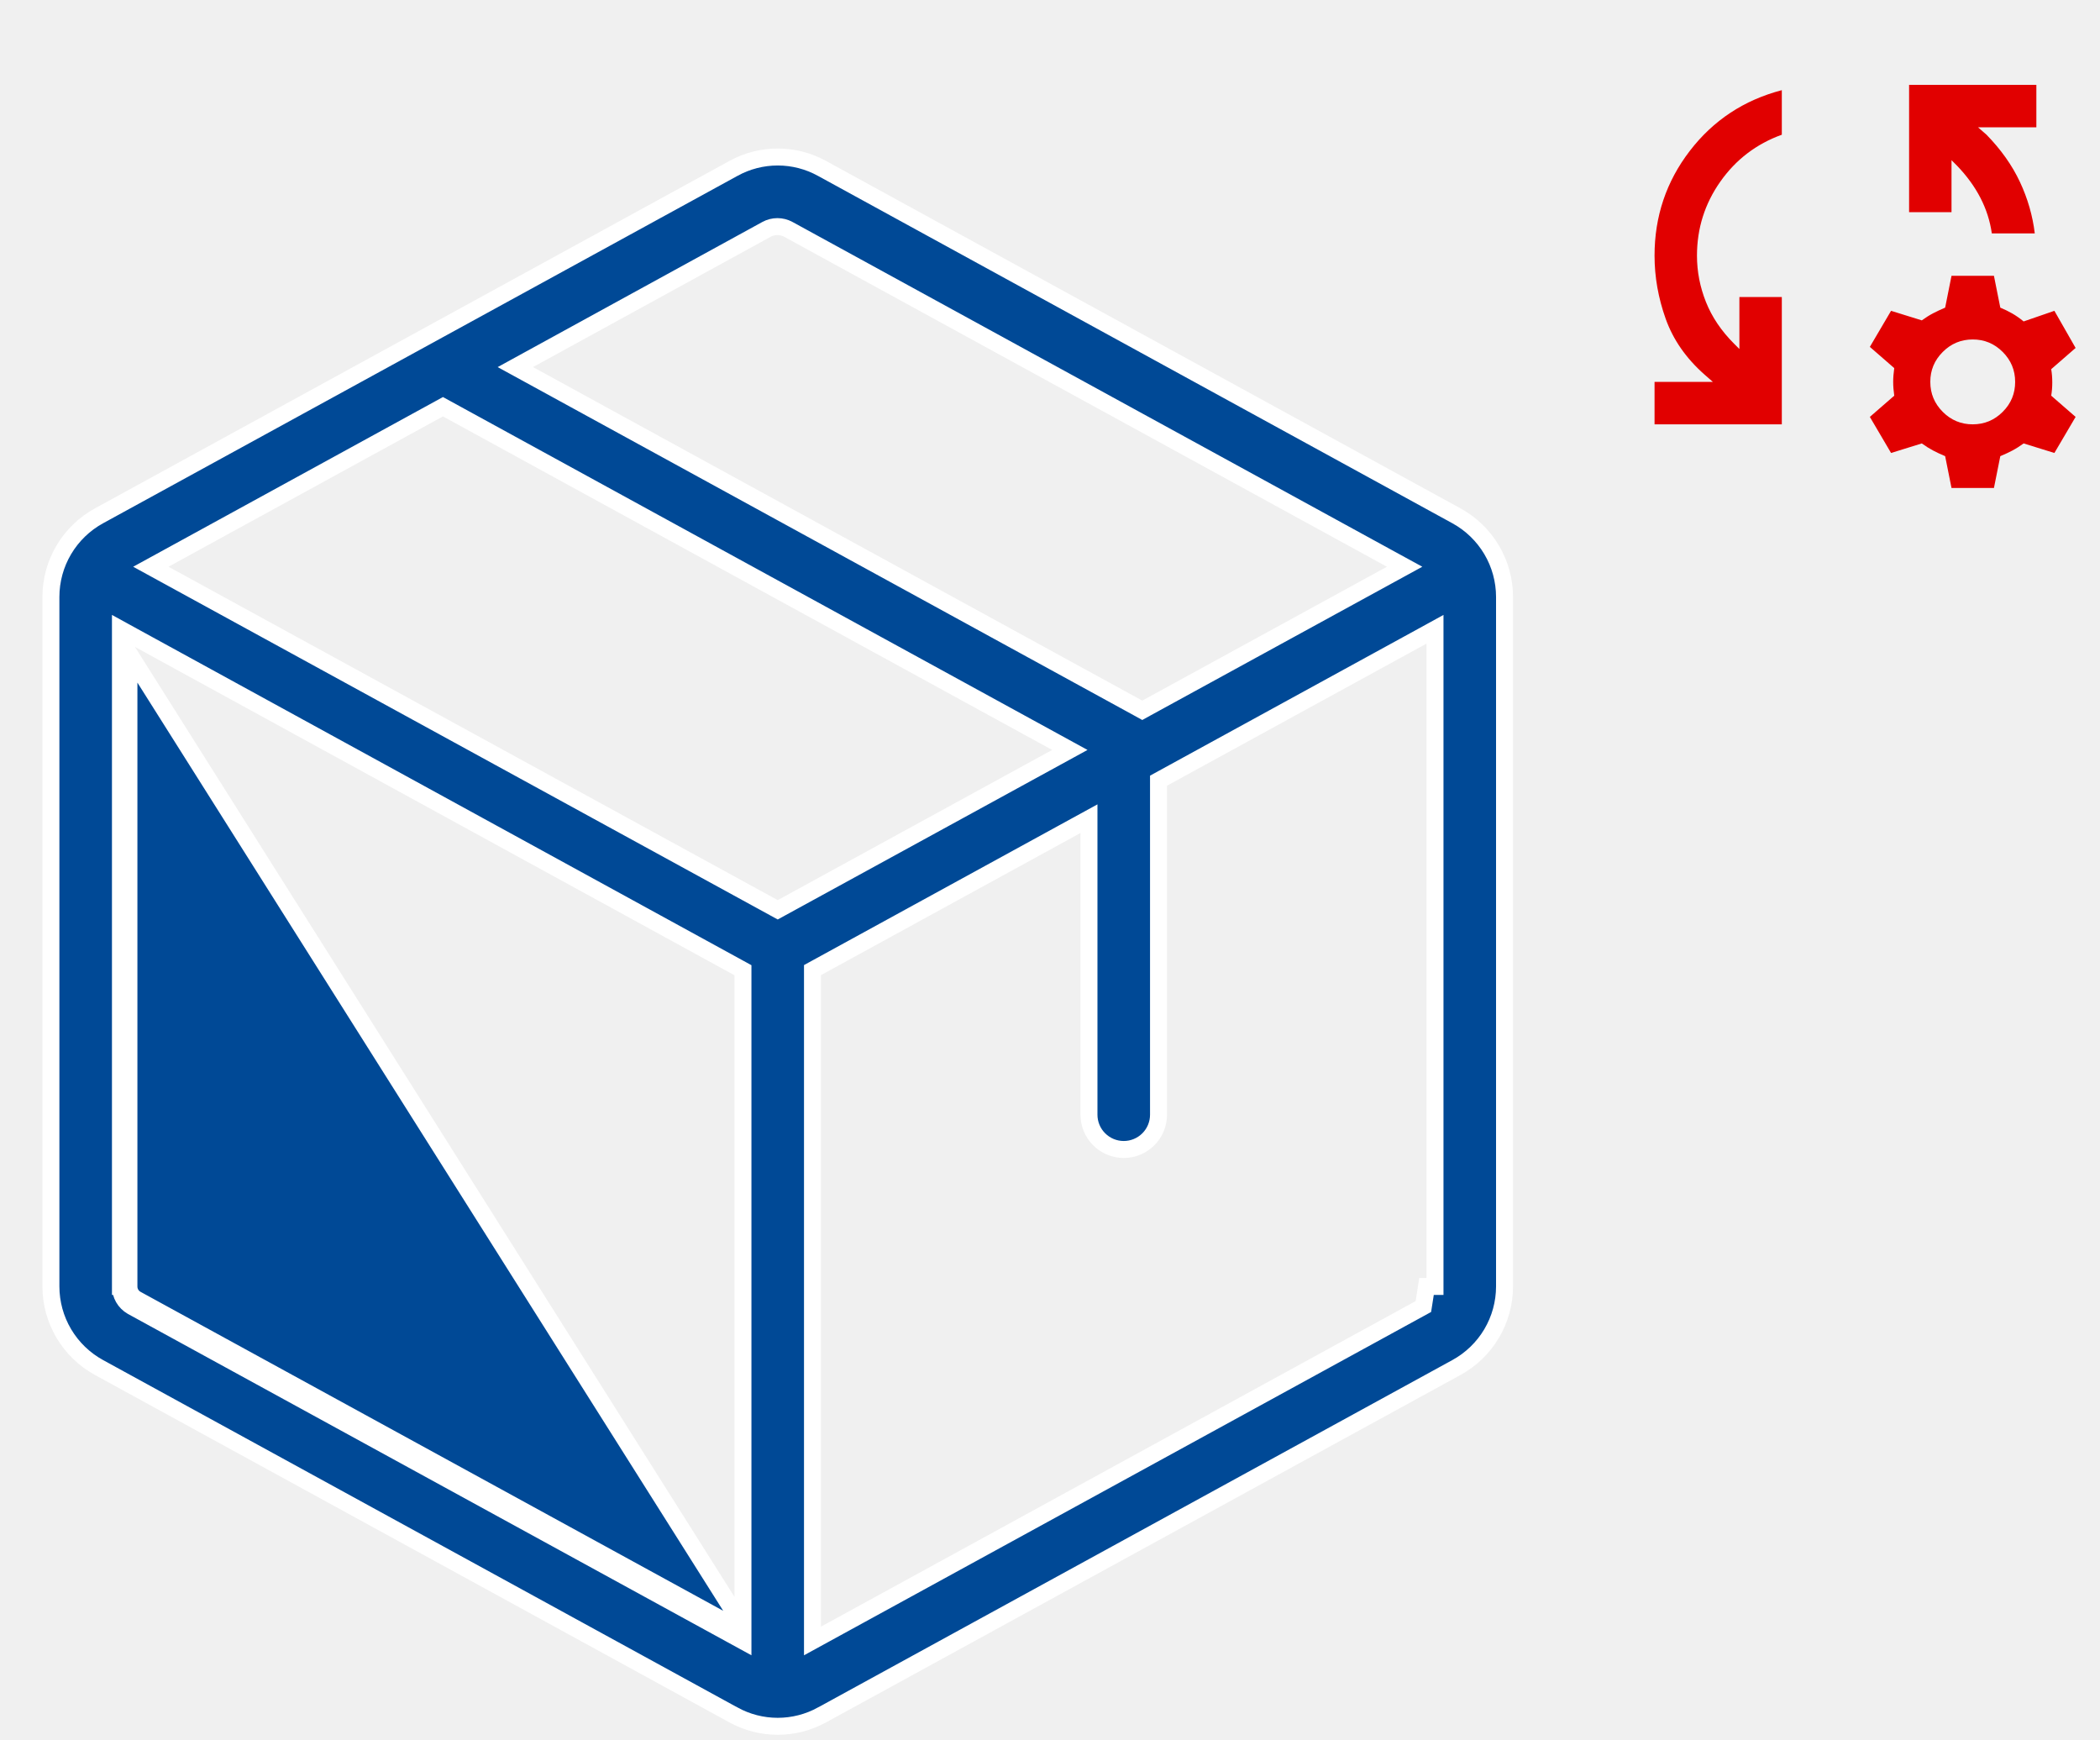
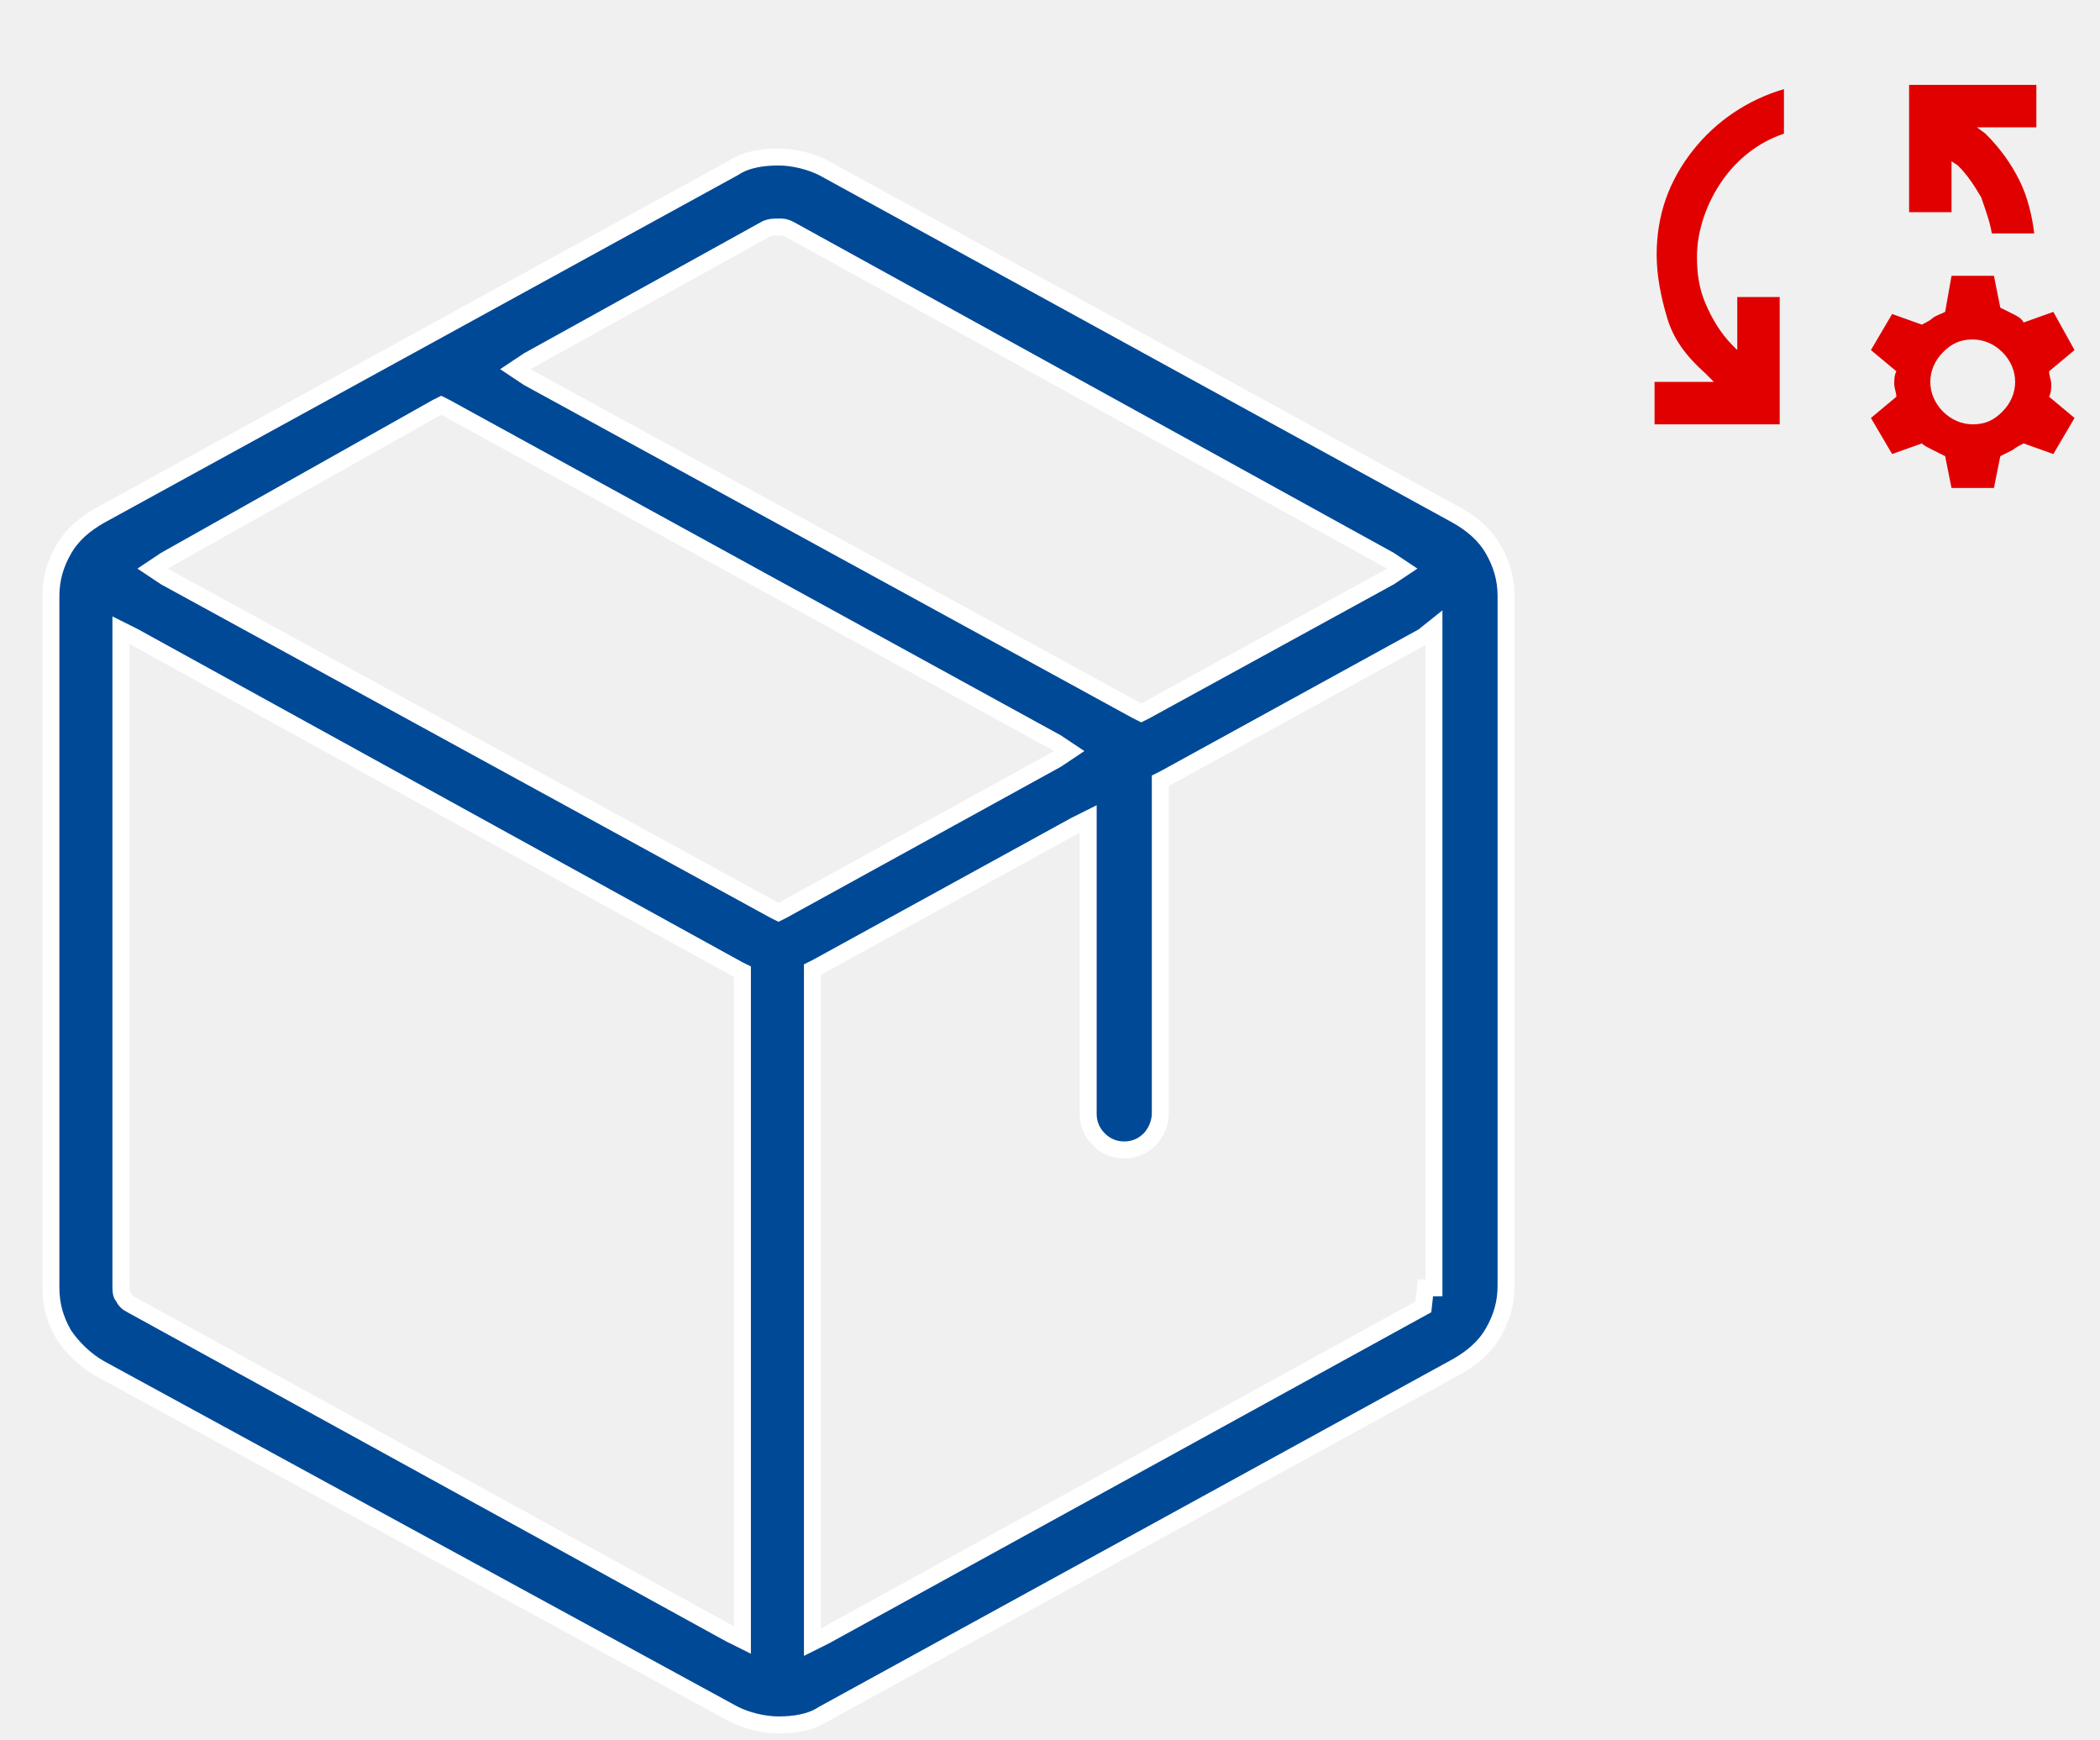
- <svg xmlns="http://www.w3.org/2000/svg" width="99" height="82" viewBox="0 0 99 82" fill="none">
-   <path d="M5.678 60.633C5.677 60.824 5.726 61.011 5.82 61.177C5.915 61.343 6.052 61.48 6.218 61.576L6.218 61.576L6.226 61.581L34.433 77.02L35.025 77.344V76.669V45.967V45.73L34.817 45.616L6.27 29.984L5.678 29.659V30.334V60.633ZM5.678 60.633C5.678 60.633 5.678 60.632 5.678 60.631L6.078 60.635M5.678 60.633V60.635H6.078M6.078 60.635V30.791L34.817 76.318L34.625 76.669H34.225V76.45L6.418 61.23C6.314 61.169 6.227 61.083 6.168 60.978C6.108 60.874 6.077 60.755 6.078 60.635ZM68.662 24.313L68.662 24.313C69.347 24.688 69.919 25.241 70.318 25.913C70.717 26.585 70.927 27.351 70.928 28.133V60.635C70.927 61.416 70.717 62.183 70.318 62.855C69.919 63.526 69.347 64.079 68.662 64.454L68.662 64.454L38.756 80.828L38.755 80.828C38.114 81.181 37.395 81.366 36.664 81.366C35.933 81.366 35.214 81.181 34.573 80.828L34.572 80.828L4.666 64.454L4.666 64.454C3.981 64.079 3.409 63.526 3.01 62.855C2.611 62.183 2.401 61.416 2.4 60.635V28.132C2.401 27.351 2.611 26.584 3.01 25.913C3.409 25.241 3.981 24.688 4.666 24.313L4.666 24.313L34.572 7.94L34.574 7.939C35.214 7.585 35.933 7.4 36.664 7.4C37.395 7.4 38.114 7.585 38.754 7.939L38.756 7.94L68.662 24.313ZM36.132 10.813L36.132 10.813L24.934 16.951L24.294 17.302L24.934 17.652L53.658 33.373L53.85 33.479L54.042 33.373L65.576 27.063L66.218 26.712L65.576 26.361L37.169 10.813L37.169 10.813C37.01 10.726 36.832 10.681 36.651 10.681C36.469 10.681 36.291 10.726 36.132 10.813ZM7.752 26.361L7.111 26.712L7.752 27.063L36.472 42.777L36.664 42.882L36.856 42.777L49.794 35.698L50.435 35.347L49.794 34.996L35.434 27.136L21.074 19.275L20.882 19.17L20.69 19.275L7.752 26.361ZM67.102 61.581L67.102 61.581L67.25 60.635H67.65V60.633V30.334V29.659L67.058 29.984L54.824 36.682L54.616 36.796V37.033V52.54C54.616 52.975 54.443 53.392 54.136 53.699C53.828 54.006 53.411 54.179 52.977 54.179C52.542 54.179 52.125 54.006 51.818 53.699C51.51 53.392 51.337 52.975 51.337 52.54V39.262V38.587L50.745 38.911L38.511 45.61L38.303 45.724V45.961V76.669V77.344L38.895 77.02L67.102 61.581Z" fill="#004996" stroke="white" stroke-width="0.8" />
-   <path d="M78 20V18H80.75L80.35 17.65C79.483 16.883 78.875 16.008 78.525 15.025C78.175 14.042 78 13.05 78 12.05C78 10.2 78.554 8.554 79.662 7.112C80.77 5.67 82.216 4.716 84 4.25V6.35C82.8 6.783 81.833 7.521 81.1 8.562C80.367 9.603 80 10.766 80 12.05C80 12.8 80.142 13.529 80.425 14.238C80.708 14.947 81.15 15.601 81.75 16.2L82 16.45V14H84V20H78ZM95.925 11H93.9C93.817 10.417 93.638 9.858 93.363 9.325C93.088 8.792 92.717 8.283 92.25 7.8L92 7.55V10H90V4H96V6H93.25L93.65 6.35C94.333 7.05 94.858 7.792 95.225 8.575C95.592 9.358 95.825 10.167 95.925 11ZM92 23L91.7 21.5C91.5 21.417 91.312 21.329 91.137 21.237C90.962 21.145 90.783 21.033 90.6 20.9L89.15 21.35L88.15 19.65L89.3 18.65C89.267 18.417 89.25 18.2 89.25 18C89.25 17.8 89.267 17.583 89.3 17.35L88.15 16.35L89.15 14.65L90.6 15.1C90.783 14.967 90.963 14.854 91.138 14.763C91.313 14.672 91.501 14.584 91.7 14.5L92 13H94L94.3 14.5C94.5 14.583 94.688 14.675 94.863 14.775C95.038 14.875 95.217 15 95.4 15.15L96.85 14.65L97.85 16.4L96.7 17.4C96.733 17.6 96.75 17.808 96.75 18.025C96.75 18.242 96.733 18.45 96.7 18.65L97.85 19.65L96.85 21.35L95.4 20.9C95.217 21.033 95.038 21.146 94.863 21.238C94.688 21.33 94.501 21.417 94.3 21.5L94 23H92ZM93 20C93.55 20 94.021 19.804 94.413 19.412C94.805 19.02 95.001 18.549 95 18C95 17.45 94.804 16.979 94.412 16.587C94.02 16.195 93.549 15.999 93 16C92.45 16 91.979 16.196 91.587 16.588C91.195 16.98 90.999 17.451 91 18C91 18.55 91.196 19.021 91.588 19.413C91.98 19.805 92.451 20.001 93 20Z" fill="#E10000" />
+ <svg xmlns="http://www.w3.org/2000/svg" version="1.1" id="Слой_1" x="0px" y="0px" viewBox="0 0 99 82" style="enable-background:new 0 0 99 82;" xml:space="preserve">
+   <style type="text/css">
+ 	.st0{fill:#004996;stroke:#FFFFFF;stroke-width:0.8;}
+ 	.st1{fill:#E10000;}
+ </style>
+   <path class="st0" d="M5.7,60.6c0,0.2,0,0.4,0.1,0.5c0.1,0.2,0.2,0.3,0.4,0.4l0,0l0,0L34.4,77l0.6,0.3v-0.7V46v-0.2l-0.2-0.1L6.3,30  l-0.6-0.3v0.7V60.6z M5.7,60.6C5.7,60.6,5.7,60.6,5.7,60.6l0.4,0 M5.7,60.6L5.7,60.6l0.4,0 M68.7,24.3L68.7,24.3  c0.7,0.4,1.3,0.9,1.7,1.6c0.4,0.7,0.6,1.4,0.6,2.2v32.5c0,0.8-0.2,1.5-0.6,2.2c-0.4,0.7-1,1.2-1.7,1.6l0,0L38.8,80.8l0,0  c-0.6,0.4-1.4,0.5-2.1,0.5c-0.7,0-1.5-0.2-2.1-0.5l0,0L4.7,64.5l0,0C4,64.1,3.4,63.5,3,62.9c-0.4-0.7-0.6-1.4-0.6-2.2V28.1  c0-0.8,0.2-1.5,0.6-2.2c0.4-0.7,1-1.2,1.7-1.6h0L34.6,7.9l0,0c0.6-0.4,1.4-0.5,2.1-0.5c0.7,0,1.5,0.2,2.1,0.5l0,0L68.7,24.3z   M36.1,10.8L36.1,10.8L24.9,17l-0.6,0.4l0.6,0.4l28.7,15.7l0.2,0.1l0.2-0.1l11.5-6.3l0.6-0.4l-0.6-0.4L37.2,10.8h0  c-0.2-0.1-0.3-0.1-0.5-0.1C36.5,10.7,36.3,10.7,36.1,10.8z M7.8,26.4l-0.6,0.4l0.6,0.4l28.7,15.7l0.2,0.1l0.2-0.1l12.9-7.1l0.6-0.4  L49.8,35l-14.4-7.9l-14.4-7.9l-0.2-0.1l-0.2,0.1L7.8,26.4z M67.1,61.6L67.1,61.6l0.1-0.9h0.4v0V30.3v-0.7L67.1,30l-12.2,6.7  l-0.2,0.1V37v15.5c0,0.4-0.2,0.9-0.5,1.2c-0.3,0.3-0.7,0.5-1.2,0.5s-0.9-0.2-1.2-0.5c-0.3-0.3-0.5-0.7-0.5-1.2V39.3v-0.7l-0.6,0.3  l-12.2,6.7l-0.2,0.1V46v30.7v0.7l0.6-0.3L67.1,61.6z" />
+   <path class="st1" d="M78,20v-2h2.8l-0.4-0.4c-0.9-0.8-1.5-1.6-1.8-2.6c-0.3-1-0.5-2-0.5-3c0-1.9,0.6-3.5,1.7-4.9  c1.1-1.4,2.6-2.4,4.3-2.9v2.1c-1.2,0.4-2.2,1.2-2.9,2.2S80,10.8,80,12.1c0,0.8,0.1,1.5,0.4,2.2c0.3,0.7,0.7,1.4,1.3,2l0.2,0.2V14h2  v6H78z M95.9,11h-2c-0.1-0.6-0.3-1.1-0.5-1.7c-0.3-0.5-0.6-1-1.1-1.5L92,7.6V10h-2V4h6v2h-2.8l0.4,0.3c0.7,0.7,1.2,1.4,1.6,2.2  S95.8,10.2,95.9,11z M92,23l-0.3-1.5c-0.2-0.1-0.4-0.2-0.6-0.3c-0.2-0.1-0.4-0.2-0.5-0.3l-1.4,0.5l-1-1.7l1.2-1  c0-0.2-0.1-0.4-0.1-0.6s0-0.4,0.1-0.6l-1.2-1l1-1.7l1.4,0.5c0.2-0.1,0.4-0.2,0.5-0.3s0.4-0.2,0.6-0.3L92,13h2l0.3,1.5  c0.2,0.1,0.4,0.2,0.6,0.3c0.2,0.1,0.4,0.2,0.5,0.4l1.4-0.5l1,1.8l-1.2,1c0,0.2,0.1,0.4,0.1,0.6s0,0.4-0.1,0.6l1.2,1l-1,1.7l-1.4-0.5  c-0.2,0.1-0.4,0.2-0.5,0.3c-0.2,0.1-0.4,0.2-0.6,0.3L94,23H92z M93,20c0.6,0,1-0.2,1.4-0.6S95,18.5,95,18c0-0.5-0.2-1-0.6-1.4  C94,16.2,93.5,16,93,16c-0.6,0-1,0.2-1.4,0.6S91,17.5,91,18c0,0.5,0.2,1,0.6,1.4C92,19.8,92.5,20,93,20z" />
</svg>
